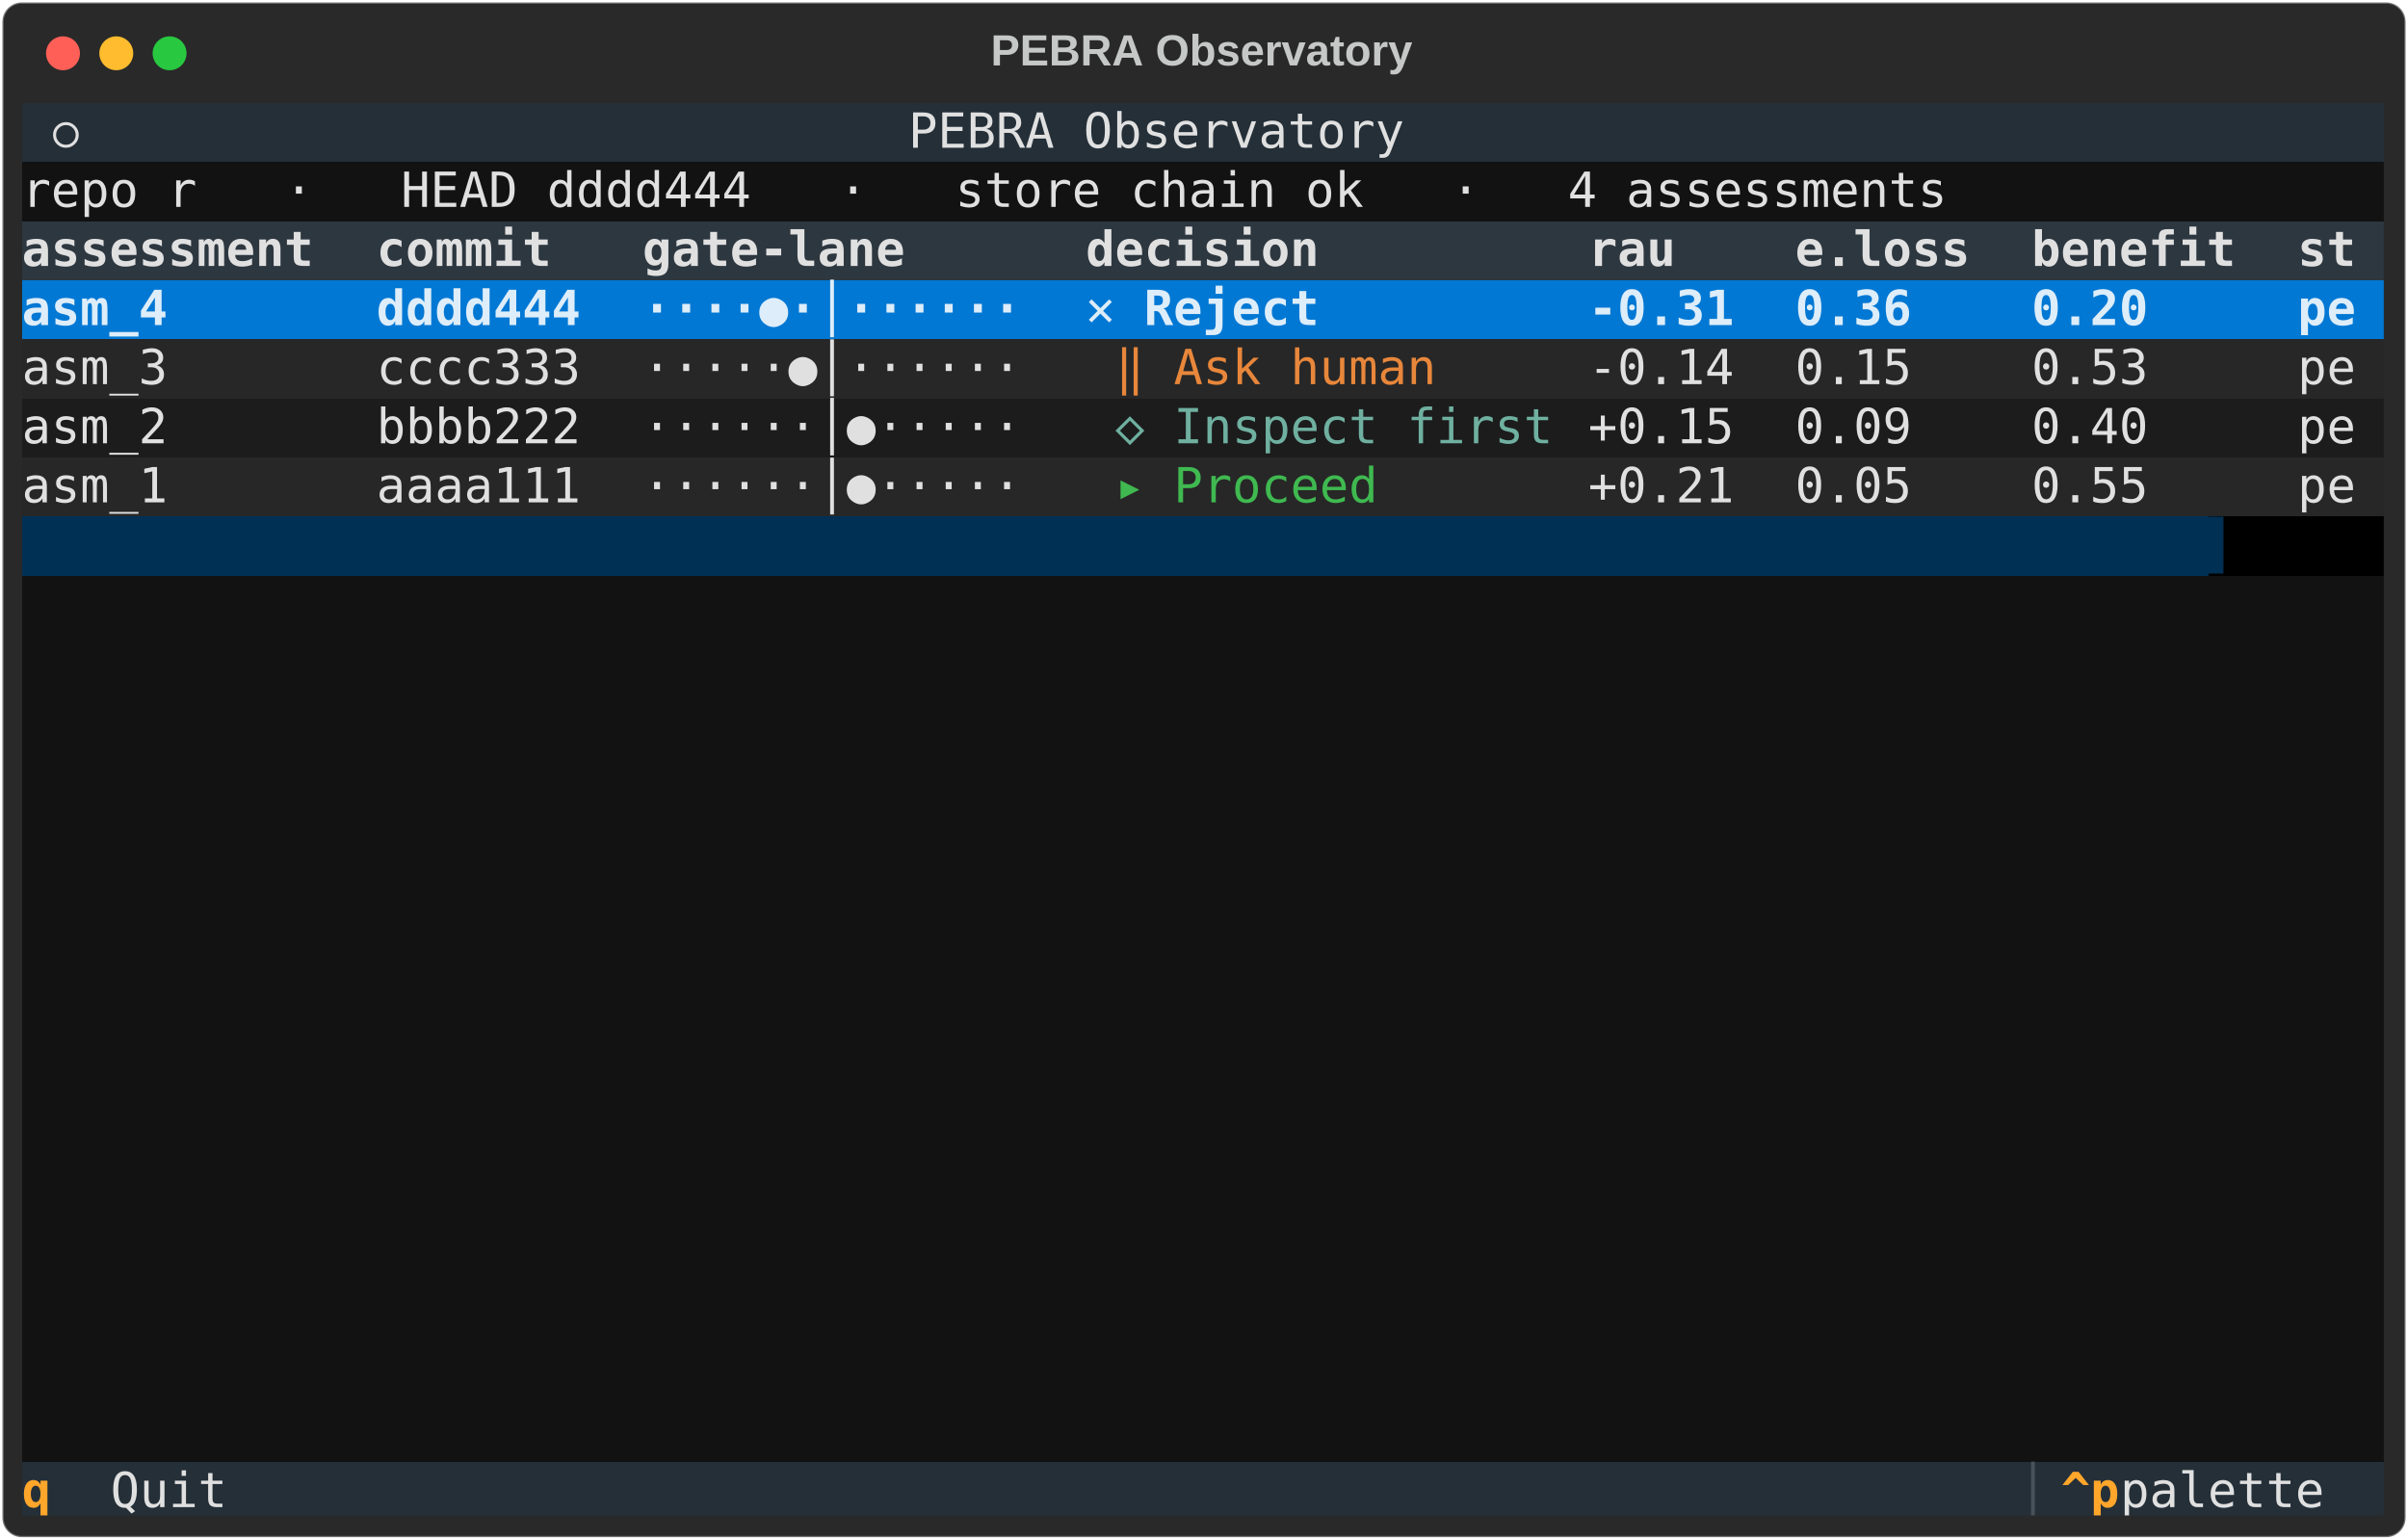
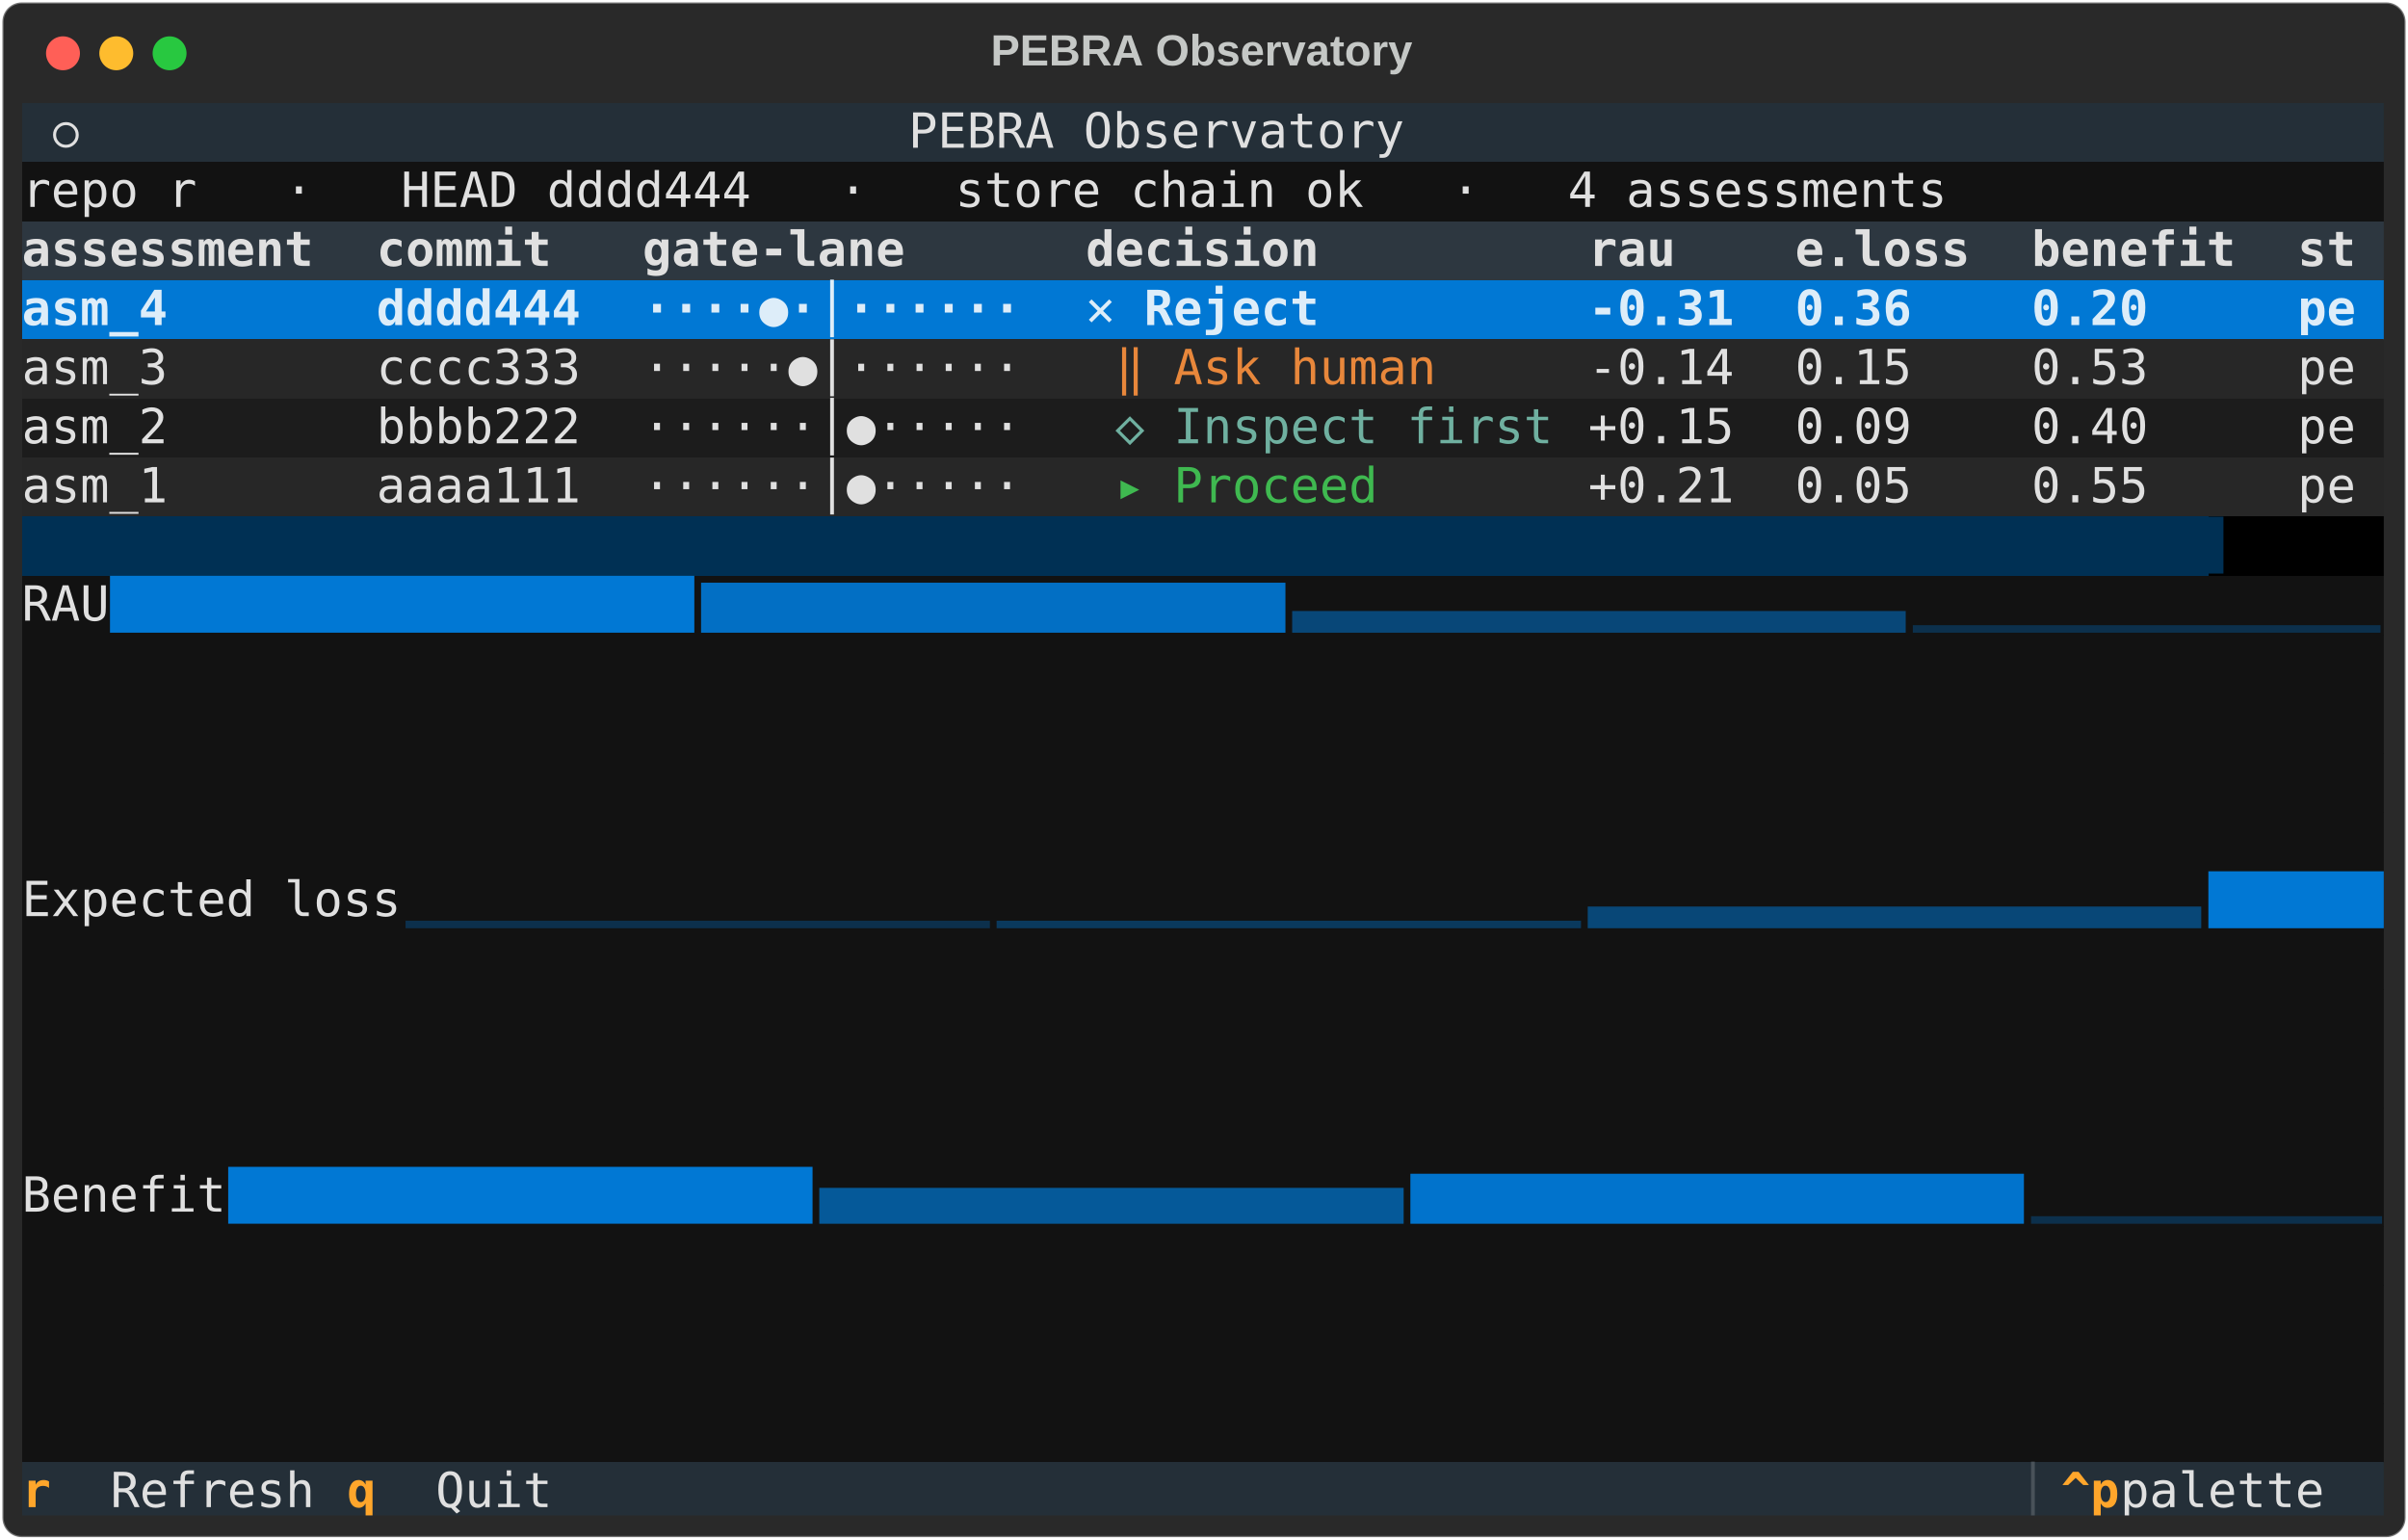
<svg xmlns="http://www.w3.org/2000/svg" class="rich-terminal" viewBox="0 0 994 635.6">
  <style>

    @font-face {
        font-family: "Fira Code";
        src: local("FiraCode-Regular"),
                url("https://cdnjs.cloudflare.com/ajax/libs/firacode/6.2.0/woff2/FiraCode-Regular.woff2") format("woff2"),
                url("https://cdnjs.cloudflare.com/ajax/libs/firacode/6.2.0/woff/FiraCode-Regular.woff") format("woff");
        font-style: normal;
        font-weight: 400;
    }
    @font-face {
        font-family: "Fira Code";
        src: local("FiraCode-Bold"),
                url("https://cdnjs.cloudflare.com/ajax/libs/firacode/6.2.0/woff2/FiraCode-Bold.woff2") format("woff2"),
                url("https://cdnjs.cloudflare.com/ajax/libs/firacode/6.2.0/woff/FiraCode-Bold.woff") format("woff");
        font-style: bold;
        font-weight: 700;
    }

    .terminal-matrix {
        font-family: Fira Code, monospace;
        font-size: 20px;
        line-height: 24.4px;
        font-variant-east-asian: full-width;
    }

    .terminal-title {
        font-size: 18px;
        font-weight: bold;
        font-family: arial;
    }

    .terminal-r1 { fill: #c5c8c6 }
.terminal-r2 { fill: #e0e0e0 }
.terminal-r3 { fill: #e0e0e0;font-weight: bold }
.terminal-r4 { fill: #ddedf9;font-weight: bold }
.terminal-r5 { fill: #e8873b }
.terminal-r6 { fill: #6fb0a0 }
.terminal-r7 { fill: #3fb950 }
.terminal-r8 { fill: #272727 }
.terminal-r9 { fill: #003054 }
- .terminal-r10 { fill: #ffa62b;font-weight: bold }
- .terminal-r11 { fill: #495259 }
+ .terminal-r10 { fill: #0178d4 }
+ .terminal-r11 { fill: #026fc4 }
+ .terminal-r12 { fill: #084778 }
+ .terminal-r13 { fill: #0c304c }
+ .terminal-r14 { fill: #0a395d }
+ .terminal-r15 { fill: #084777 }
+ .terminal-r16 { fill: #055999 }
+ .terminal-r17 { fill: #0173cc }
+ .terminal-r18 { fill: #ffa62b;font-weight: bold }
+ .terminal-r19 { fill: #495259 }
    </style>
  <defs>
    <clipPath id="terminal-clip-terminal">
      <rect x="0" y="0" width="975.0" height="584.6" />
    </clipPath>
    <clipPath id="terminal-line-0">
      <rect x="0" y="1.5" width="976" height="24.65" />
    </clipPath>
    <clipPath id="terminal-line-1">
      <rect x="0" y="25.9" width="976" height="24.65" />
    </clipPath>
    <clipPath id="terminal-line-2">
      <rect x="0" y="50.3" width="976" height="24.65" />
    </clipPath>
    <clipPath id="terminal-line-3">
      <rect x="0" y="74.7" width="976" height="24.65" />
    </clipPath>
    <clipPath id="terminal-line-4">
      <rect x="0" y="99.1" width="976" height="24.65" />
    </clipPath>
    <clipPath id="terminal-line-5">
      <rect x="0" y="123.5" width="976" height="24.65" />
    </clipPath>
    <clipPath id="terminal-line-6">
      <rect x="0" y="147.9" width="976" height="24.65" />
    </clipPath>
    <clipPath id="terminal-line-7">
      <rect x="0" y="172.3" width="976" height="24.65" />
    </clipPath>
    <clipPath id="terminal-line-8">
      <rect x="0" y="196.7" width="976" height="24.65" />
    </clipPath>
    <clipPath id="terminal-line-9">
      <rect x="0" y="221.1" width="976" height="24.65" />
    </clipPath>
    <clipPath id="terminal-line-10">
      <rect x="0" y="245.5" width="976" height="24.65" />
    </clipPath>
    <clipPath id="terminal-line-11">
      <rect x="0" y="269.9" width="976" height="24.65" />
    </clipPath>
    <clipPath id="terminal-line-12">
      <rect x="0" y="294.3" width="976" height="24.65" />
    </clipPath>
    <clipPath id="terminal-line-13">
      <rect x="0" y="318.7" width="976" height="24.65" />
    </clipPath>
    <clipPath id="terminal-line-14">
      <rect x="0" y="343.1" width="976" height="24.65" />
    </clipPath>
    <clipPath id="terminal-line-15">
      <rect x="0" y="367.5" width="976" height="24.65" />
    </clipPath>
    <clipPath id="terminal-line-16">
      <rect x="0" y="391.9" width="976" height="24.65" />
    </clipPath>
    <clipPath id="terminal-line-17">
      <rect x="0" y="416.3" width="976" height="24.65" />
    </clipPath>
    <clipPath id="terminal-line-18">
      <rect x="0" y="440.7" width="976" height="24.65" />
    </clipPath>
    <clipPath id="terminal-line-19">
      <rect x="0" y="465.1" width="976" height="24.65" />
    </clipPath>
    <clipPath id="terminal-line-20">
      <rect x="0" y="489.5" width="976" height="24.65" />
    </clipPath>
    <clipPath id="terminal-line-21">
      <rect x="0" y="513.9" width="976" height="24.65" />
    </clipPath>
    <clipPath id="terminal-line-22">
      <rect x="0" y="538.3" width="976" height="24.65" />
    </clipPath>
  </defs>
  <rect fill="#292929" stroke="rgba(255,255,255,0.35)" stroke-width="1" x="1" y="1" width="992" height="633.6" rx="8" />
  <text class="terminal-title" fill="#c5c8c6" text-anchor="middle" x="496" y="27">PEBRA Observatory</text>
  <g transform="translate(26,22)">
    <circle cx="0" cy="0" r="7" fill="#ff5f57" />
    <circle cx="22" cy="0" r="7" fill="#febc2e" />
    <circle cx="44" cy="0" r="7" fill="#28c840" />
  </g>
  <g transform="translate(9, 41)" clip-path="url(#terminal-clip-terminal)">
    <rect fill="#242f38" x="0" y="1.5" width="12.2" height="24.65" shape-rendering="crispEdges" />
    <rect fill="#242f38" x="12.2" y="1.5" width="12.2" height="24.65" shape-rendering="crispEdges" />
    <rect fill="#242f38" x="24.4" y="1.5" width="61" height="24.65" shape-rendering="crispEdges" />
    <rect fill="#242f38" x="85.4" y="1.5" width="12.2" height="24.65" shape-rendering="crispEdges" />
    <rect fill="#242f38" x="97.6" y="1.5" width="268.4" height="24.65" shape-rendering="crispEdges" />
    <rect fill="#242f38" x="366" y="1.5" width="207.4" height="24.65" shape-rendering="crispEdges" />
    <rect fill="#242f38" x="573.4" y="1.5" width="280.6" height="24.65" shape-rendering="crispEdges" />
    <rect fill="#242f38" x="854" y="1.5" width="12.2" height="24.65" shape-rendering="crispEdges" />
    <rect fill="#242f38" x="866.2" y="1.5" width="0" height="24.65" shape-rendering="crispEdges" />
    <rect fill="#242f38" x="866.2" y="1.5" width="109.8" height="24.65" shape-rendering="crispEdges" />
    <rect fill="#121212" x="0" y="25.9" width="805.2" height="24.65" shape-rendering="crispEdges" />
    <rect fill="#121212" x="805.2" y="25.9" width="170.8" height="24.65" shape-rendering="crispEdges" />
    <rect fill="#2d3740" x="0" y="50.3" width="146.4" height="24.65" shape-rendering="crispEdges" />
    <rect fill="#2d3740" x="146.4" y="50.3" width="109.8" height="24.65" shape-rendering="crispEdges" />
    <rect fill="#2d3740" x="256.2" y="50.3" width="183" height="24.65" shape-rendering="crispEdges" />
    <rect fill="#2d3740" x="439.2" y="50.3" width="207.4" height="24.65" shape-rendering="crispEdges" />
    <rect fill="#2d3740" x="646.6" y="50.3" width="85.4" height="24.65" shape-rendering="crispEdges" />
    <rect fill="#2d3740" x="732" y="50.3" width="97.6" height="24.65" shape-rendering="crispEdges" />
    <rect fill="#2d3740" x="829.6" y="50.3" width="109.8" height="24.65" shape-rendering="crispEdges" />
    <rect fill="#2d3740" x="939.4" y="50.3" width="36.6" height="24.65" shape-rendering="crispEdges" />
    <rect fill="#0178d4" x="0" y="74.7" width="146.4" height="24.65" shape-rendering="crispEdges" />
    <rect fill="#0178d4" x="146.4" y="74.7" width="109.8" height="24.65" shape-rendering="crispEdges" />
    <rect fill="#0178d4" x="256.2" y="74.7" width="183" height="24.65" shape-rendering="crispEdges" />
    <rect fill="#0178d4" x="439.2" y="74.7" width="207.4" height="24.65" shape-rendering="crispEdges" />
    <rect fill="#0178d4" x="646.6" y="74.7" width="85.4" height="24.65" shape-rendering="crispEdges" />
    <rect fill="#0178d4" x="732" y="74.7" width="97.6" height="24.65" shape-rendering="crispEdges" />
    <rect fill="#0178d4" x="829.6" y="74.7" width="109.8" height="24.65" shape-rendering="crispEdges" />
    <rect fill="#0178d4" x="939.4" y="74.7" width="36.6" height="24.65" shape-rendering="crispEdges" />
    <rect fill="#272727" x="0" y="99.1" width="146.4" height="24.65" shape-rendering="crispEdges" />
    <rect fill="#272727" x="146.4" y="99.1" width="109.8" height="24.65" shape-rendering="crispEdges" />
    <rect fill="#272727" x="256.2" y="99.1" width="183" height="24.65" shape-rendering="crispEdges" />
    <rect fill="#272727" x="439.2" y="99.1" width="12.2" height="24.65" shape-rendering="crispEdges" />
    <rect fill="#272727" x="451.4" y="99.1" width="134.2" height="24.65" shape-rendering="crispEdges" />
    <rect fill="#272727" x="585.6" y="99.1" width="61" height="24.65" shape-rendering="crispEdges" />
    <rect fill="#272727" x="646.6" y="99.1" width="85.4" height="24.65" shape-rendering="crispEdges" />
    <rect fill="#272727" x="732" y="99.1" width="97.6" height="24.65" shape-rendering="crispEdges" />
    <rect fill="#272727" x="829.6" y="99.1" width="109.8" height="24.65" shape-rendering="crispEdges" />
    <rect fill="#272727" x="939.4" y="99.1" width="36.6" height="24.65" shape-rendering="crispEdges" />
    <rect fill="#1c1c1c" x="0" y="123.5" width="146.4" height="24.65" shape-rendering="crispEdges" />
    <rect fill="#1c1c1c" x="146.4" y="123.5" width="109.8" height="24.65" shape-rendering="crispEdges" />
    <rect fill="#1c1c1c" x="256.2" y="123.5" width="183" height="24.65" shape-rendering="crispEdges" />
    <rect fill="#1c1c1c" x="439.2" y="123.5" width="12.2" height="24.65" shape-rendering="crispEdges" />
    <rect fill="#1c1c1c" x="451.4" y="123.5" width="183" height="24.65" shape-rendering="crispEdges" />
    <rect fill="#1c1c1c" x="634.4" y="123.5" width="12.2" height="24.65" shape-rendering="crispEdges" />
    <rect fill="#1c1c1c" x="646.6" y="123.5" width="85.4" height="24.65" shape-rendering="crispEdges" />
    <rect fill="#1c1c1c" x="732" y="123.5" width="97.6" height="24.65" shape-rendering="crispEdges" />
    <rect fill="#1c1c1c" x="829.6" y="123.5" width="109.8" height="24.65" shape-rendering="crispEdges" />
    <rect fill="#1c1c1c" x="939.4" y="123.5" width="36.6" height="24.65" shape-rendering="crispEdges" />
    <rect fill="#272727" x="0" y="147.9" width="146.4" height="24.65" shape-rendering="crispEdges" />
    <rect fill="#272727" x="146.4" y="147.9" width="109.8" height="24.65" shape-rendering="crispEdges" />
    <rect fill="#272727" x="256.2" y="147.9" width="183" height="24.65" shape-rendering="crispEdges" />
    <rect fill="#272727" x="439.2" y="147.9" width="12.2" height="24.65" shape-rendering="crispEdges" />
    <rect fill="#272727" x="451.4" y="147.9" width="109.8" height="24.65" shape-rendering="crispEdges" />
    <rect fill="#272727" x="561.2" y="147.9" width="85.4" height="24.65" shape-rendering="crispEdges" />
    <rect fill="#272727" x="646.6" y="147.9" width="85.4" height="24.65" shape-rendering="crispEdges" />
    <rect fill="#272727" x="732" y="147.9" width="97.6" height="24.65" shape-rendering="crispEdges" />
    <rect fill="#272727" x="829.6" y="147.9" width="109.8" height="24.65" shape-rendering="crispEdges" />
    <rect fill="#272727" x="939.4" y="147.9" width="36.6" height="24.65" shape-rendering="crispEdges" />
    <rect fill="#003054" x="0" y="172.3" width="902.8" height="24.65" shape-rendering="crispEdges" />
    <rect fill="#000000" x="902.8" y="172.3" width="12.2" height="24.65" shape-rendering="crispEdges" />
    <rect fill="#000000" x="915" y="172.3" width="61" height="24.65" shape-rendering="crispEdges" />
-     <rect fill="#121212" x="0" y="196.7" width="976" height="24.65" shape-rendering="crispEdges" />
+     <rect fill="#121212" x="0" y="196.7" width="36.6" height="24.65" shape-rendering="crispEdges" />
+     <rect fill="#121212" x="36.6" y="196.7" width="244" height="24.65" shape-rendering="crispEdges" />
+     <rect fill="#121212" x="280.6" y="196.7" width="244" height="24.65" shape-rendering="crispEdges" />
+     <rect fill="#121212" x="524.6" y="196.7" width="256.2" height="24.65" shape-rendering="crispEdges" />
+     <rect fill="#121212" x="780.8" y="196.7" width="195.2" height="24.65" shape-rendering="crispEdges" />
    <rect fill="#121212" x="0" y="221.1" width="976" height="24.65" shape-rendering="crispEdges" />
    <rect fill="#121212" x="0" y="245.5" width="976" height="24.65" shape-rendering="crispEdges" />
    <rect fill="#121212" x="0" y="269.9" width="976" height="24.65" shape-rendering="crispEdges" />
    <rect fill="#121212" x="0" y="294.3" width="976" height="24.65" shape-rendering="crispEdges" />
-     <rect fill="#121212" x="0" y="318.7" width="976" height="24.65" shape-rendering="crispEdges" />
+     <rect fill="#121212" x="0" y="318.7" width="158.6" height="24.65" shape-rendering="crispEdges" />
+     <rect fill="#121212" x="158.6" y="318.7" width="244" height="24.65" shape-rendering="crispEdges" />
+     <rect fill="#121212" x="402.6" y="318.7" width="244" height="24.65" shape-rendering="crispEdges" />
+     <rect fill="#121212" x="646.6" y="318.7" width="256.2" height="24.65" shape-rendering="crispEdges" />
+     <rect fill="#121212" x="902.8" y="318.7" width="73.2" height="24.65" shape-rendering="crispEdges" />
    <rect fill="#121212" x="0" y="343.1" width="976" height="24.65" shape-rendering="crispEdges" />
    <rect fill="#121212" x="0" y="367.5" width="976" height="24.65" shape-rendering="crispEdges" />
    <rect fill="#121212" x="0" y="391.9" width="976" height="24.65" shape-rendering="crispEdges" />
    <rect fill="#121212" x="0" y="416.3" width="976" height="24.65" shape-rendering="crispEdges" />
-     <rect fill="#121212" x="0" y="440.7" width="976" height="24.65" shape-rendering="crispEdges" />
+     <rect fill="#121212" x="0" y="440.7" width="85.4" height="24.65" shape-rendering="crispEdges" />
+     <rect fill="#121212" x="85.4" y="440.7" width="244" height="24.65" shape-rendering="crispEdges" />
+     <rect fill="#121212" x="329.4" y="440.7" width="244" height="24.65" shape-rendering="crispEdges" />
+     <rect fill="#121212" x="573.4" y="440.7" width="256.2" height="24.65" shape-rendering="crispEdges" />
+     <rect fill="#121212" x="829.6" y="440.7" width="146.4" height="24.65" shape-rendering="crispEdges" />
    <rect fill="#121212" x="0" y="465.1" width="976" height="24.65" shape-rendering="crispEdges" />
    <rect fill="#121212" x="0" y="489.5" width="976" height="24.65" shape-rendering="crispEdges" />
    <rect fill="#121212" x="0" y="513.9" width="976" height="24.65" shape-rendering="crispEdges" />
    <rect fill="#121212" x="0" y="538.3" width="976" height="24.65" shape-rendering="crispEdges" />
    <rect fill="#242f38" x="0" y="562.7" width="36.6" height="24.65" shape-rendering="crispEdges" />
-     <rect fill="#242f38" x="36.6" y="562.7" width="61" height="24.65" shape-rendering="crispEdges" />
-     <rect fill="#242f38" x="97.6" y="562.7" width="732" height="24.65" shape-rendering="crispEdges" />
+     <rect fill="#242f38" x="36.6" y="562.7" width="97.6" height="24.65" shape-rendering="crispEdges" />
+     <rect fill="#242f38" x="134.2" y="562.7" width="36.6" height="24.65" shape-rendering="crispEdges" />
+     <rect fill="#242f38" x="170.8" y="562.7" width="61" height="24.65" shape-rendering="crispEdges" />
+     <rect fill="#242f38" x="231.8" y="562.7" width="597.8" height="24.65" shape-rendering="crispEdges" />
    <rect fill="#242f38" x="829.6" y="562.7" width="12.2" height="24.65" shape-rendering="crispEdges" />
    <rect fill="#242f38" x="841.8" y="562.7" width="24.4" height="24.65" shape-rendering="crispEdges" />
    <rect fill="#242f38" x="866.2" y="562.7" width="97.6" height="24.65" shape-rendering="crispEdges" />
    <rect fill="#242f38" x="963.8" y="562.7" width="12.2" height="24.65" shape-rendering="crispEdges" />
    <g class="terminal-matrix">
      <text class="terminal-r2" x="12.2" y="20" textLength="12.2" clip-path="url(#terminal-line-0)">⭘</text>
      <text class="terminal-r2" x="366" y="20" textLength="207.4" clip-path="url(#terminal-line-0)">PEBRA Observatory</text>
      <text class="terminal-r1" x="976" y="20" textLength="12.2" clip-path="url(#terminal-line-0)">
</text>
      <text class="terminal-r2" x="0" y="44.4" textLength="805.2" clip-path="url(#terminal-line-1)">repo r   ·   HEAD dddd444   ·   store chain ok   ·   4 assessments</text>
      <text class="terminal-r1" x="976" y="44.4" textLength="12.2" clip-path="url(#terminal-line-1)">
</text>
      <text class="terminal-r3" x="0" y="68.8" textLength="146.4" clip-path="url(#terminal-line-2)"> assessment </text>
      <text class="terminal-r3" x="146.4" y="68.8" textLength="109.8" clip-path="url(#terminal-line-2)"> commit  </text>
      <text class="terminal-r3" x="256.2" y="68.8" textLength="183" clip-path="url(#terminal-line-2)"> gate-lane     </text>
      <text class="terminal-r3" x="439.2" y="68.8" textLength="207.4" clip-path="url(#terminal-line-2)"> decision        </text>
      <text class="terminal-r3" x="646.6" y="68.8" textLength="85.4" clip-path="url(#terminal-line-2)"> rau   </text>
      <text class="terminal-r3" x="732" y="68.8" textLength="97.6" clip-path="url(#terminal-line-2)"> e.loss </text>
      <text class="terminal-r3" x="829.6" y="68.8" textLength="109.8" clip-path="url(#terminal-line-2)"> benefit </text>
      <text class="terminal-r3" x="939.4" y="68.8" textLength="36.6" clip-path="url(#terminal-line-2)"> st</text>
      <text class="terminal-r1" x="976" y="68.8" textLength="12.2" clip-path="url(#terminal-line-2)">
</text>
      <text class="terminal-r4" x="0" y="93.2" textLength="146.4" clip-path="url(#terminal-line-3)"> asm_4      </text>
      <text class="terminal-r4" x="146.4" y="93.2" textLength="109.8" clip-path="url(#terminal-line-3)"> dddd444 </text>
      <text class="terminal-r4" x="256.2" y="93.2" textLength="183" clip-path="url(#terminal-line-3)"> ····●·│······ </text>
      <text class="terminal-r4" x="439.2" y="93.2" textLength="207.4" clip-path="url(#terminal-line-3)"> ✕ Reject        </text>
      <text class="terminal-r4" x="646.6" y="93.2" textLength="85.4" clip-path="url(#terminal-line-3)"> -0.31 </text>
      <text class="terminal-r4" x="732" y="93.2" textLength="97.6" clip-path="url(#terminal-line-3)"> 0.36   </text>
      <text class="terminal-r4" x="829.6" y="93.2" textLength="109.8" clip-path="url(#terminal-line-3)"> 0.20    </text>
      <text class="terminal-r4" x="939.4" y="93.2" textLength="36.6" clip-path="url(#terminal-line-3)"> pe</text>
      <text class="terminal-r1" x="976" y="93.2" textLength="12.2" clip-path="url(#terminal-line-3)">
</text>
      <text class="terminal-r2" x="0" y="117.6" textLength="146.4" clip-path="url(#terminal-line-4)"> asm_3      </text>
      <text class="terminal-r2" x="146.4" y="117.6" textLength="109.8" clip-path="url(#terminal-line-4)"> cccc333 </text>
      <text class="terminal-r2" x="256.2" y="117.6" textLength="183" clip-path="url(#terminal-line-4)"> ·····●│······ </text>
      <text class="terminal-r5" x="451.4" y="117.6" textLength="134.2" clip-path="url(#terminal-line-4)">‖ Ask human</text>
      <text class="terminal-r2" x="646.6" y="117.6" textLength="85.4" clip-path="url(#terminal-line-4)"> -0.14 </text>
      <text class="terminal-r2" x="732" y="117.6" textLength="97.6" clip-path="url(#terminal-line-4)"> 0.15   </text>
      <text class="terminal-r2" x="829.6" y="117.6" textLength="109.8" clip-path="url(#terminal-line-4)"> 0.53    </text>
      <text class="terminal-r2" x="939.4" y="117.6" textLength="36.6" clip-path="url(#terminal-line-4)"> pe</text>
      <text class="terminal-r1" x="976" y="117.6" textLength="12.2" clip-path="url(#terminal-line-4)">
</text>
      <text class="terminal-r2" x="0" y="142" textLength="146.4" clip-path="url(#terminal-line-5)"> asm_2      </text>
      <text class="terminal-r2" x="146.4" y="142" textLength="109.8" clip-path="url(#terminal-line-5)"> bbbb222 </text>
      <text class="terminal-r2" x="256.2" y="142" textLength="183" clip-path="url(#terminal-line-5)"> ······│●····· </text>
      <text class="terminal-r6" x="451.4" y="142" textLength="183" clip-path="url(#terminal-line-5)">◇ Inspect first</text>
      <text class="terminal-r2" x="646.6" y="142" textLength="85.4" clip-path="url(#terminal-line-5)"> +0.15 </text>
      <text class="terminal-r2" x="732" y="142" textLength="97.6" clip-path="url(#terminal-line-5)"> 0.09   </text>
      <text class="terminal-r2" x="829.6" y="142" textLength="109.8" clip-path="url(#terminal-line-5)"> 0.40    </text>
      <text class="terminal-r2" x="939.4" y="142" textLength="36.6" clip-path="url(#terminal-line-5)"> pe</text>
      <text class="terminal-r1" x="976" y="142" textLength="12.2" clip-path="url(#terminal-line-5)">
</text>
      <text class="terminal-r2" x="0" y="166.4" textLength="146.4" clip-path="url(#terminal-line-6)"> asm_1      </text>
      <text class="terminal-r2" x="146.4" y="166.4" textLength="109.8" clip-path="url(#terminal-line-6)"> aaaa111 </text>
      <text class="terminal-r2" x="256.2" y="166.4" textLength="183" clip-path="url(#terminal-line-6)"> ······│●····· </text>
      <text class="terminal-r7" x="451.4" y="166.4" textLength="109.8" clip-path="url(#terminal-line-6)">▸ Proceed</text>
      <text class="terminal-r2" x="646.6" y="166.4" textLength="85.4" clip-path="url(#terminal-line-6)"> +0.21 </text>
      <text class="terminal-r2" x="732" y="166.4" textLength="97.6" clip-path="url(#terminal-line-6)"> 0.05   </text>
      <text class="terminal-r2" x="829.6" y="166.4" textLength="109.8" clip-path="url(#terminal-line-6)"> 0.55    </text>
      <text class="terminal-r2" x="939.4" y="166.4" textLength="36.6" clip-path="url(#terminal-line-6)"> pe</text>
      <text class="terminal-r1" x="976" y="166.4" textLength="12.2" clip-path="url(#terminal-line-6)">
</text>
      <text class="terminal-r9" x="902.8" y="190.8" textLength="12.2" clip-path="url(#terminal-line-7)">▌</text>
      <text class="terminal-r1" x="976" y="190.8" textLength="12.2" clip-path="url(#terminal-line-7)">
</text>
+       <text class="terminal-r2" x="0" y="215.2" textLength="36.6" clip-path="url(#terminal-line-8)">RAU</text>
+       <text class="terminal-r10" x="36.6" y="215.2" textLength="244" clip-path="url(#terminal-line-8)">████████████████████</text>
+       <text class="terminal-r11" x="280.6" y="215.2" textLength="244" clip-path="url(#terminal-line-8)">▇▇▇▇▇▇▇▇▇▇▇▇▇▇▇▇▇▇▇▇</text>
+       <text class="terminal-r12" x="524.6" y="215.2" textLength="256.2" clip-path="url(#terminal-line-8)">▃▃▃▃▃▃▃▃▃▃▃▃▃▃▃▃▃▃▃▃▃</text>
+       <text class="terminal-r13" x="780.8" y="215.2" textLength="195.2" clip-path="url(#terminal-line-8)">▁▁▁▁▁▁▁▁▁▁▁▁▁▁▁▁</text>
      <text class="terminal-r1" x="976" y="215.2" textLength="12.2" clip-path="url(#terminal-line-8)">
</text>
      <text class="terminal-r1" x="976" y="239.6" textLength="12.2" clip-path="url(#terminal-line-9)">
</text>
      <text class="terminal-r1" x="976" y="264" textLength="12.2" clip-path="url(#terminal-line-10)">
</text>
      <text class="terminal-r1" x="976" y="288.4" textLength="12.2" clip-path="url(#terminal-line-11)">
</text>
      <text class="terminal-r1" x="976" y="312.8" textLength="12.2" clip-path="url(#terminal-line-12)">
</text>
+       <text class="terminal-r2" x="0" y="337.2" textLength="158.6" clip-path="url(#terminal-line-13)">Expected loss</text>
+       <text class="terminal-r13" x="158.6" y="337.2" textLength="244" clip-path="url(#terminal-line-13)">▁▁▁▁▁▁▁▁▁▁▁▁▁▁▁▁▁▁▁▁</text>
+       <text class="terminal-r14" x="402.6" y="337.2" textLength="244" clip-path="url(#terminal-line-13)">▁▁▁▁▁▁▁▁▁▁▁▁▁▁▁▁▁▁▁▁</text>
+       <text class="terminal-r15" x="646.6" y="337.2" textLength="256.2" clip-path="url(#terminal-line-13)">▃▃▃▃▃▃▃▃▃▃▃▃▃▃▃▃▃▃▃▃▃</text>
+       <text class="terminal-r10" x="902.8" y="337.2" textLength="73.2" clip-path="url(#terminal-line-13)">██████</text>
      <text class="terminal-r1" x="976" y="337.2" textLength="12.2" clip-path="url(#terminal-line-13)">
</text>
      <text class="terminal-r1" x="976" y="361.6" textLength="12.2" clip-path="url(#terminal-line-14)">
</text>
      <text class="terminal-r1" x="976" y="386" textLength="12.2" clip-path="url(#terminal-line-15)">
</text>
      <text class="terminal-r1" x="976" y="410.4" textLength="12.2" clip-path="url(#terminal-line-16)">
</text>
      <text class="terminal-r1" x="976" y="434.8" textLength="12.2" clip-path="url(#terminal-line-17)">
</text>
+       <text class="terminal-r2" x="0" y="459.2" textLength="85.4" clip-path="url(#terminal-line-18)">Benefit</text>
+       <text class="terminal-r10" x="85.4" y="459.2" textLength="244" clip-path="url(#terminal-line-18)">████████████████████</text>
+       <text class="terminal-r16" x="329.4" y="459.2" textLength="244" clip-path="url(#terminal-line-18)">▅▅▅▅▅▅▅▅▅▅▅▅▅▅▅▅▅▅▅▅</text>
+       <text class="terminal-r17" x="573.4" y="459.2" textLength="256.2" clip-path="url(#terminal-line-18)">▇▇▇▇▇▇▇▇▇▇▇▇▇▇▇▇▇▇▇▇▇</text>
+       <text class="terminal-r13" x="829.6" y="459.2" textLength="146.4" clip-path="url(#terminal-line-18)">▁▁▁▁▁▁▁▁▁▁▁▁</text>
      <text class="terminal-r1" x="976" y="459.2" textLength="12.2" clip-path="url(#terminal-line-18)">
</text>
      <text class="terminal-r1" x="976" y="483.6" textLength="12.2" clip-path="url(#terminal-line-19)">
</text>
      <text class="terminal-r1" x="976" y="508" textLength="12.2" clip-path="url(#terminal-line-20)">
</text>
      <text class="terminal-r1" x="976" y="532.4" textLength="12.2" clip-path="url(#terminal-line-21)">
</text>
      <text class="terminal-r1" x="976" y="556.8" textLength="12.2" clip-path="url(#terminal-line-22)">
</text>
-       <text class="terminal-r10" x="0" y="581.2" textLength="36.6" clip-path="url(#terminal-line-23)"> q </text>
-       <text class="terminal-r2" x="36.6" y="581.2" textLength="61" clip-path="url(#terminal-line-23)">Quit </text>
-       <text class="terminal-r11" x="829.6" y="581.2" textLength="12.2" clip-path="url(#terminal-line-23)">▏</text>
-       <text class="terminal-r10" x="841.8" y="581.2" textLength="24.4" clip-path="url(#terminal-line-23)">^p</text>
+       <text class="terminal-r18" x="0" y="581.2" textLength="36.6" clip-path="url(#terminal-line-23)"> r </text>
+       <text class="terminal-r2" x="36.6" y="581.2" textLength="97.6" clip-path="url(#terminal-line-23)">Refresh </text>
+       <text class="terminal-r18" x="134.2" y="581.2" textLength="36.6" clip-path="url(#terminal-line-23)"> q </text>
+       <text class="terminal-r2" x="170.8" y="581.2" textLength="61" clip-path="url(#terminal-line-23)">Quit </text>
+       <text class="terminal-r19" x="829.6" y="581.2" textLength="12.2" clip-path="url(#terminal-line-23)">▏</text>
+       <text class="terminal-r18" x="841.8" y="581.2" textLength="24.4" clip-path="url(#terminal-line-23)">^p</text>
      <text class="terminal-r2" x="866.2" y="581.2" textLength="97.6" clip-path="url(#terminal-line-23)"> palette</text>
    </g>
  </g>
</svg>
